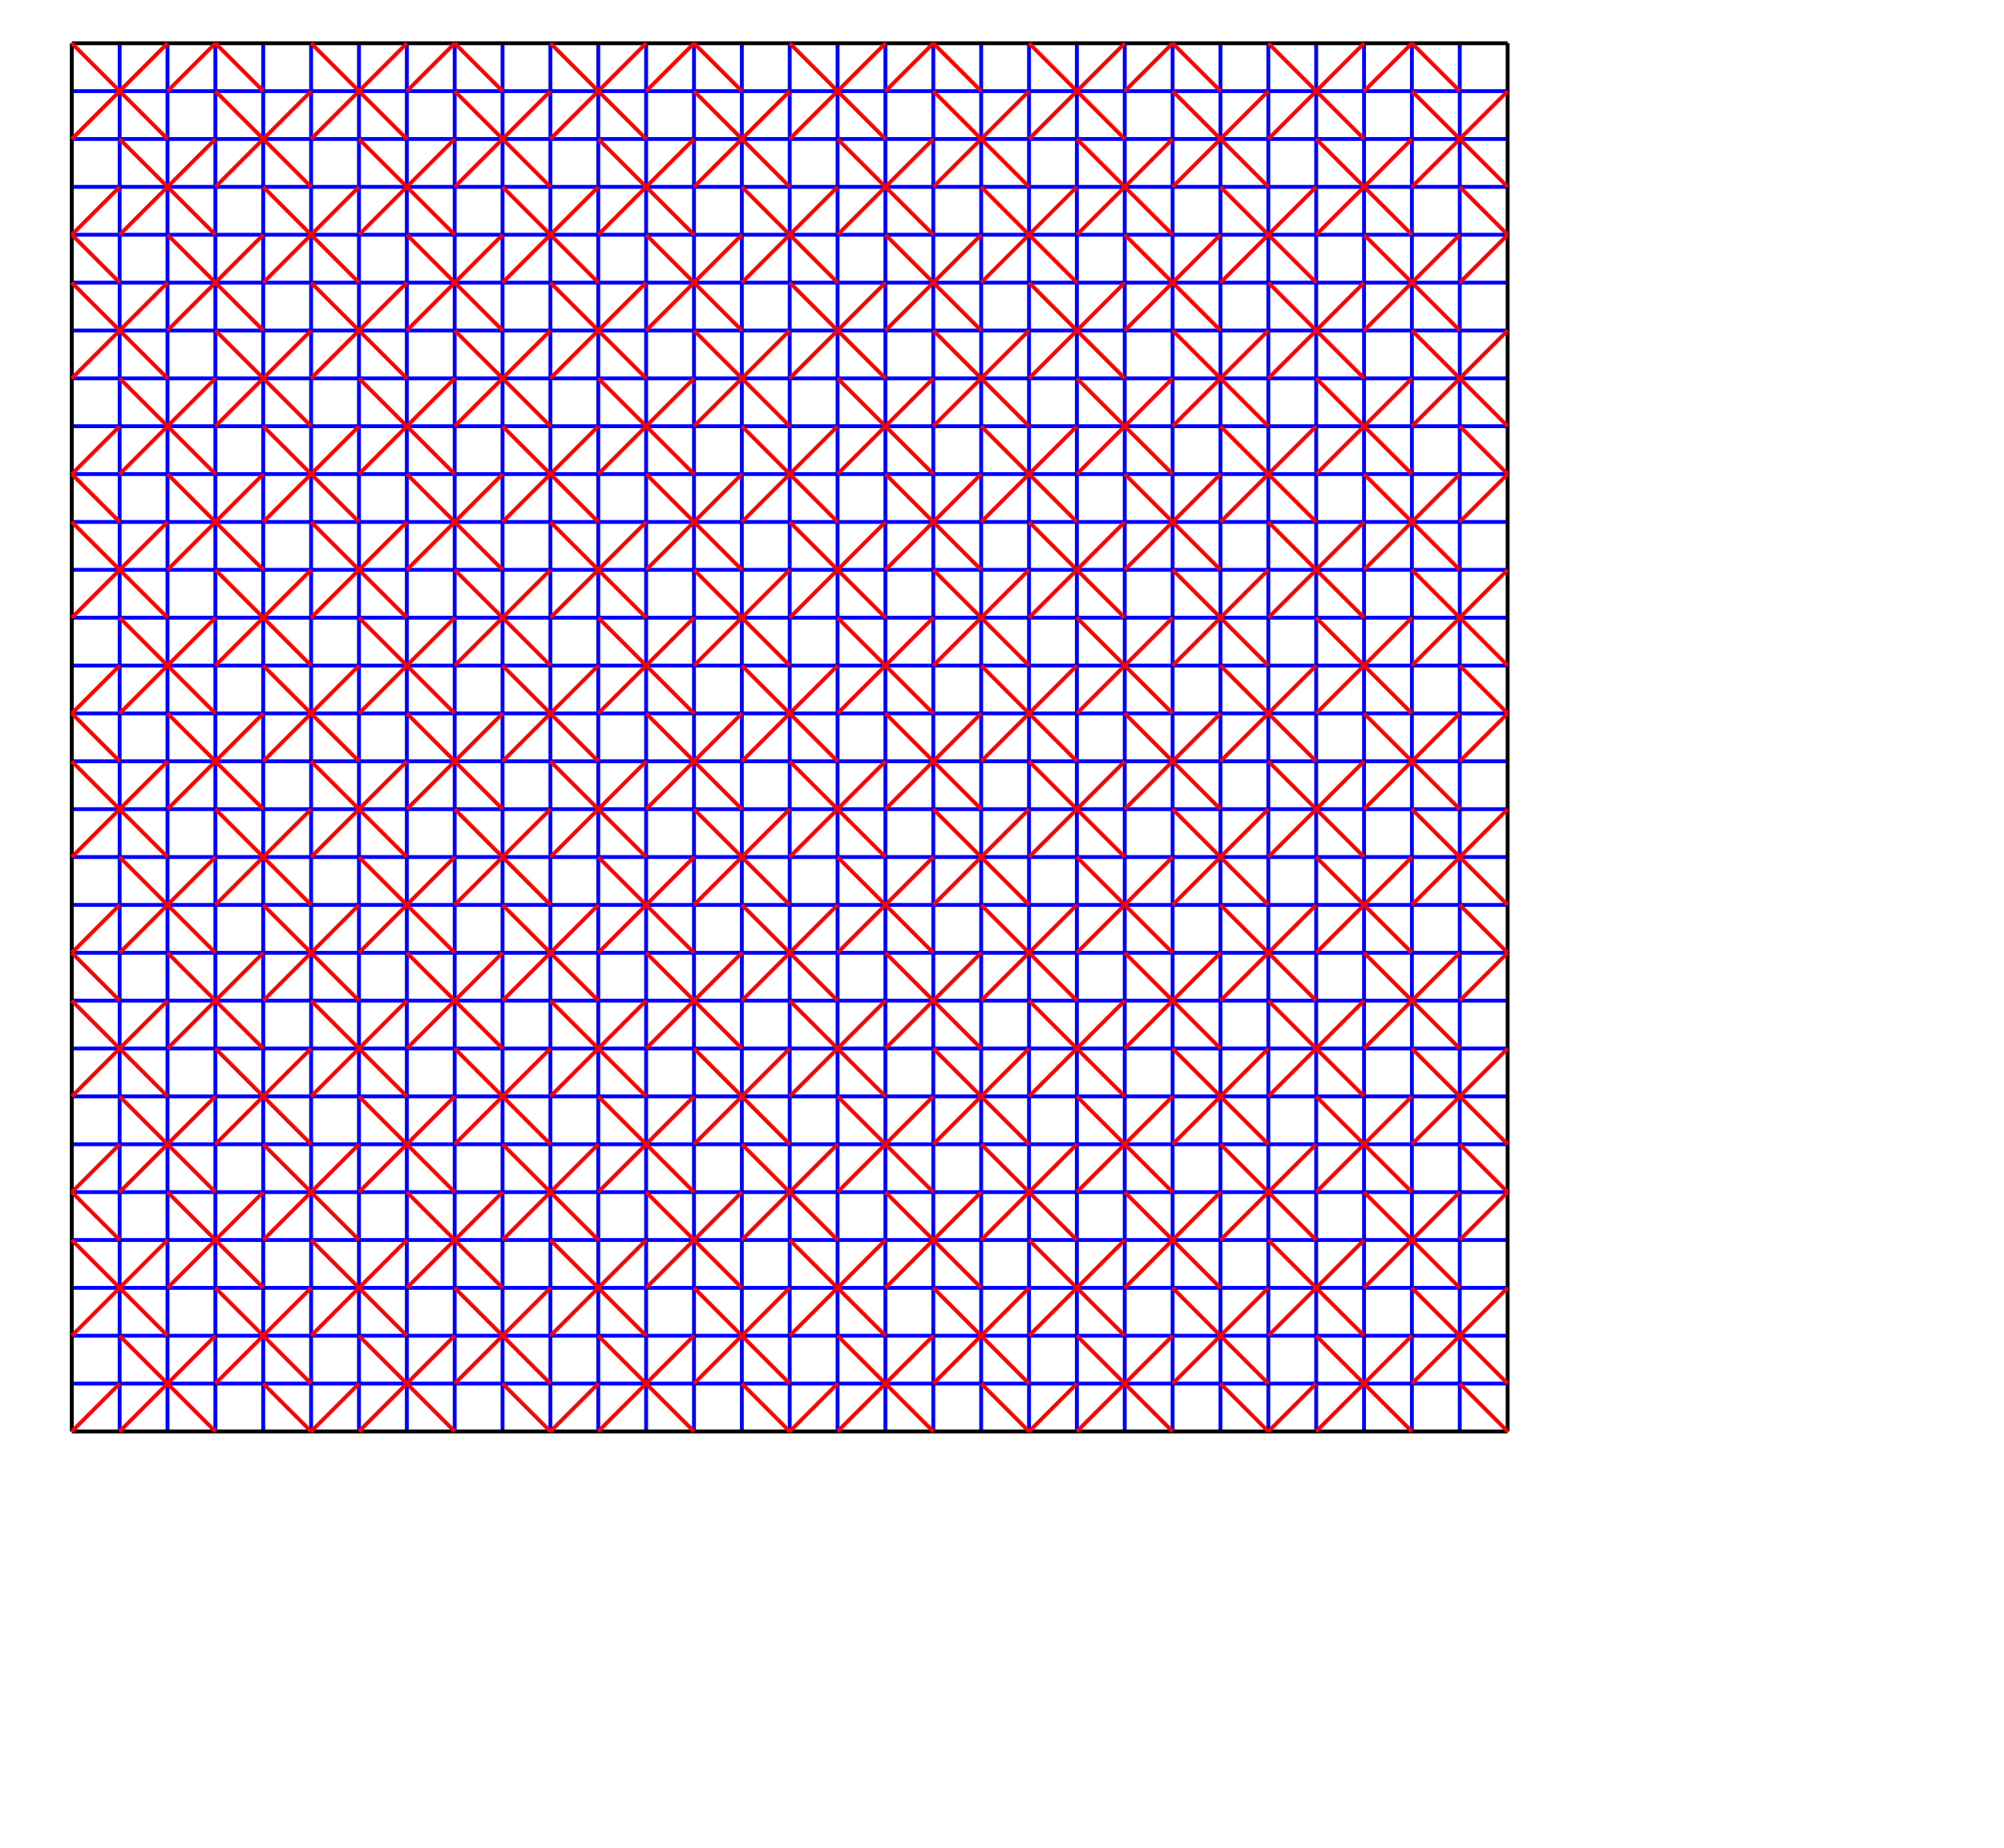
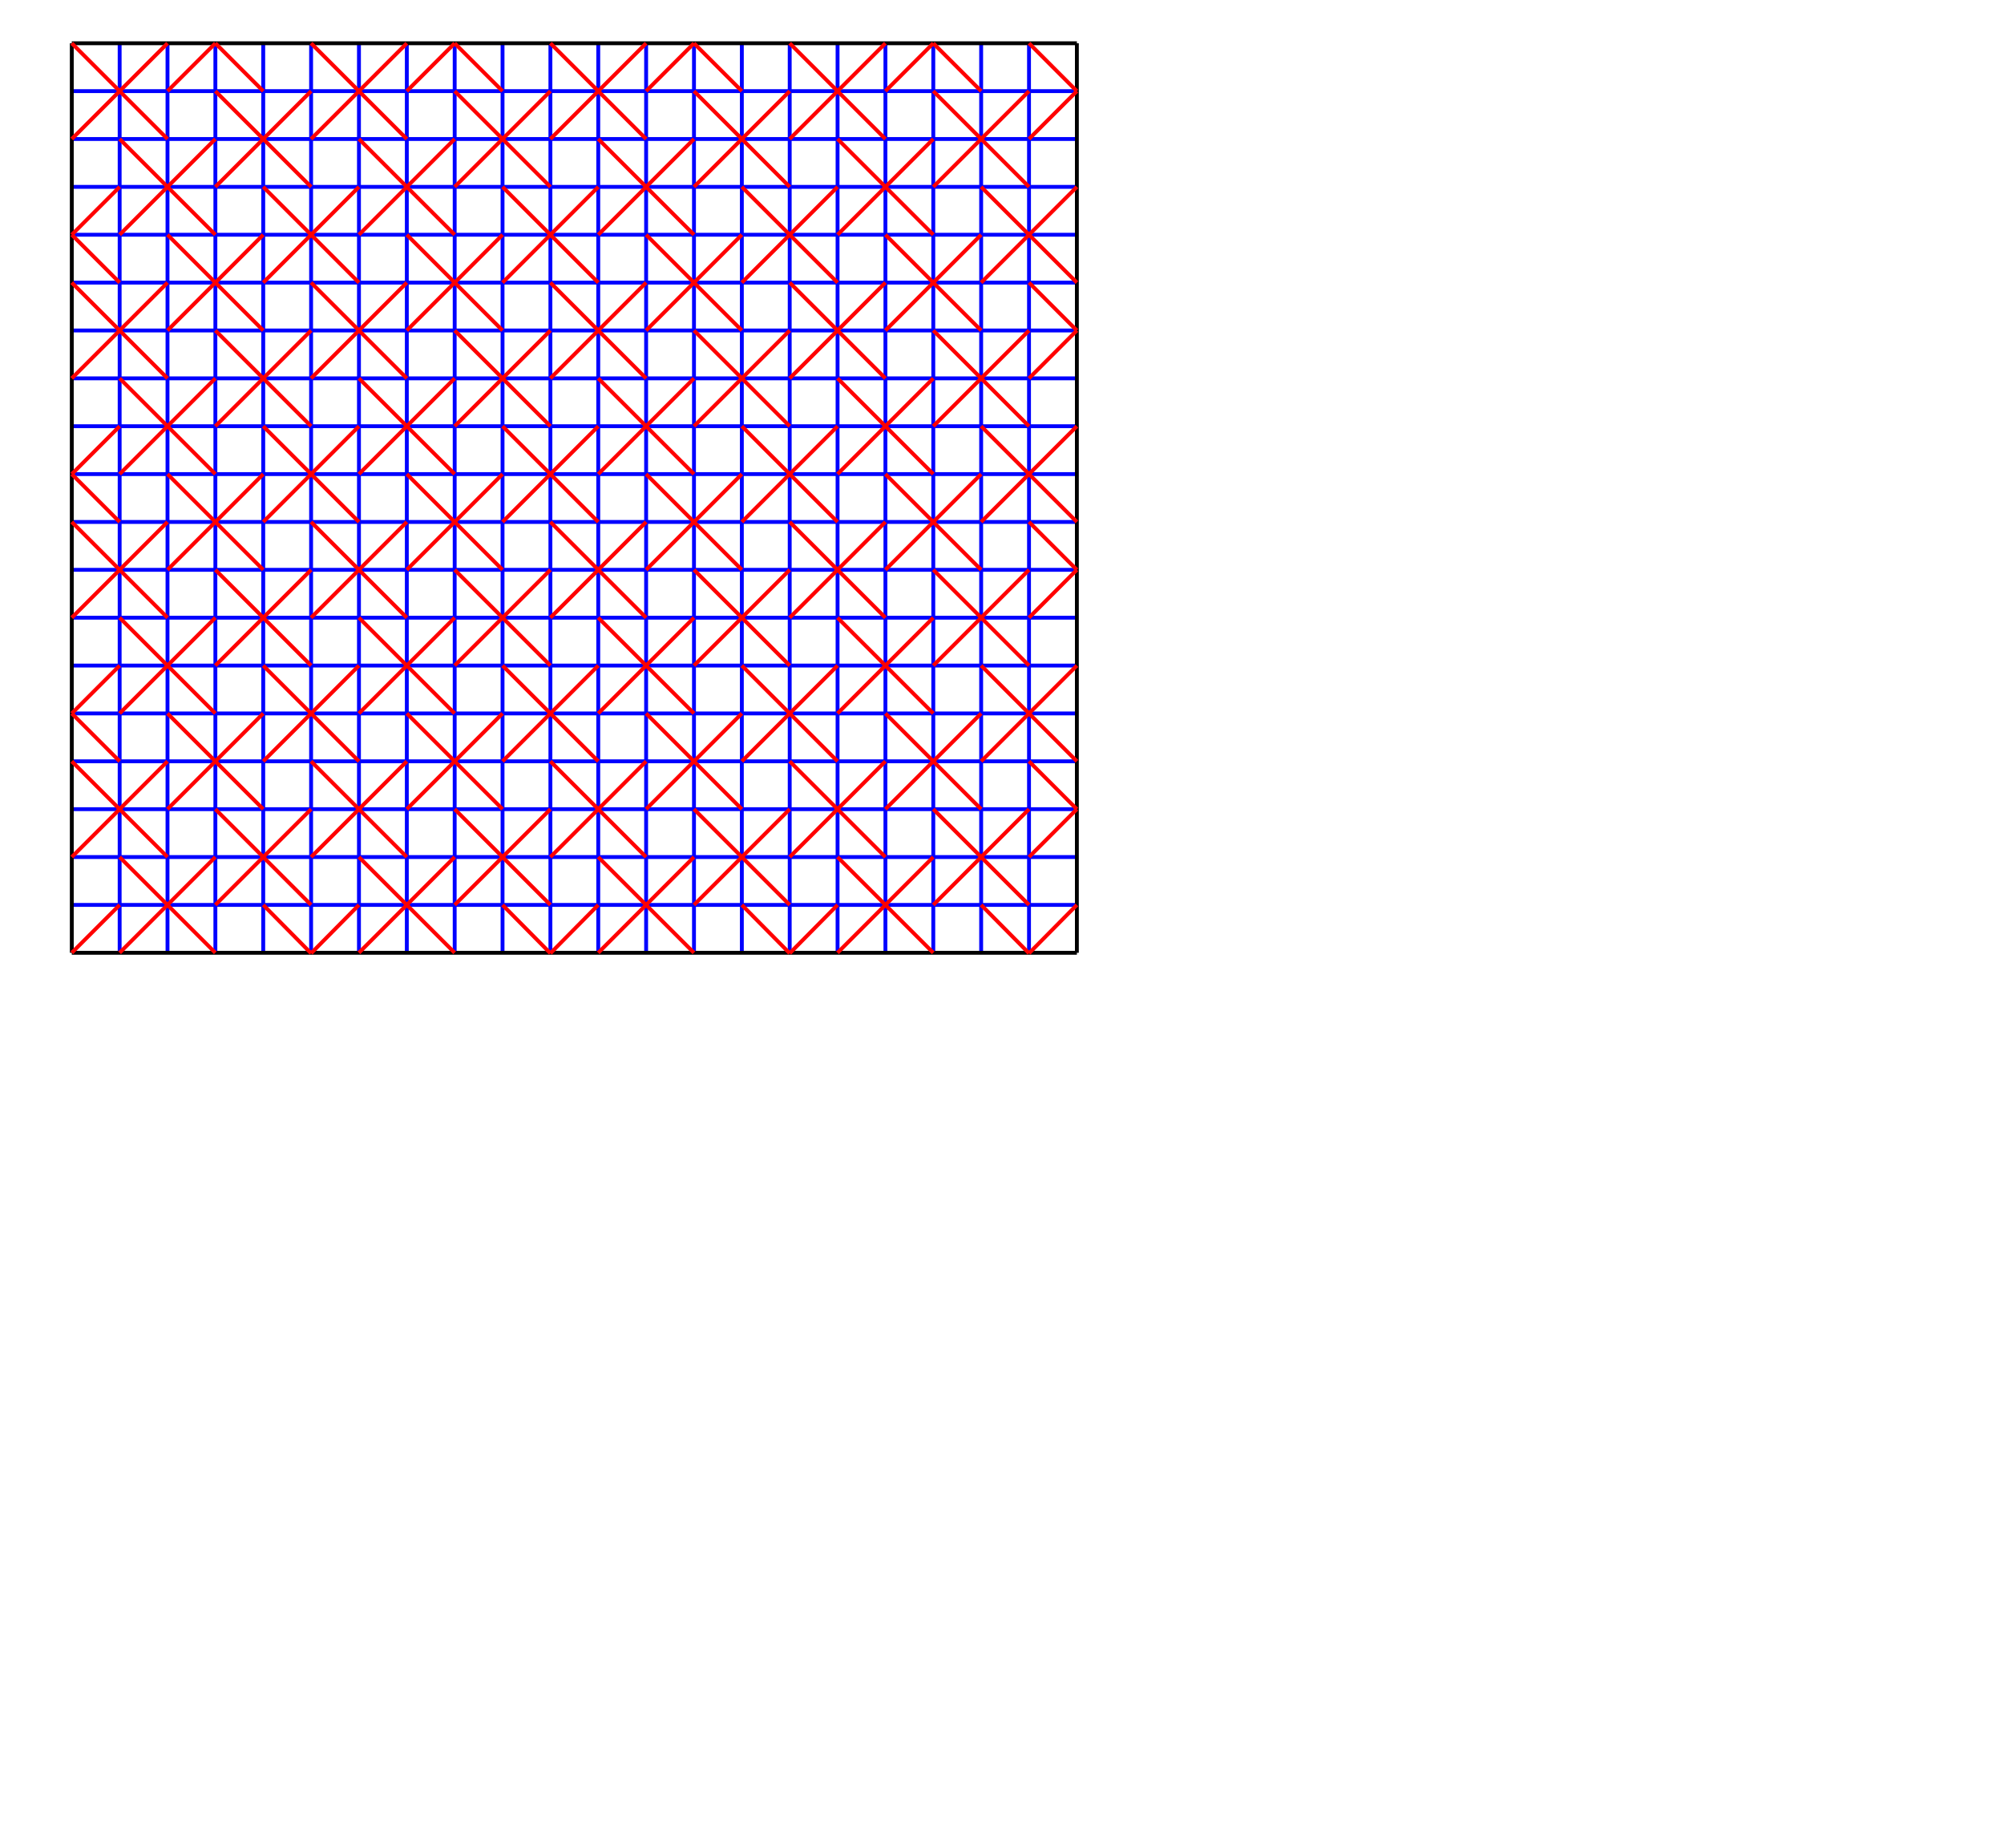
<svg xmlns="http://www.w3.org/2000/svg" version="1.1" id="Layer_1" x="0px" y="0px" width="2261.271px" height="2084px" viewBox="0 0 2261.271 2084" enable-background="new 0 0 2261.271 2084" xml:space="preserve">
-   <path fill="none" stroke="#0000FF" stroke-width="4.357" stroke-miterlimit="10" d="M135.014,48.805v1566.162 M189.019,48.805  v1566.162 M243.024,48.805v1566.162 M297.03,48.805v1566.162 M351.035,48.805v1566.162 M405.041,48.805v1566.162 M459.046,48.805  v1566.162 M513.051,48.805v1566.162 M567.057,48.805v1566.162 M621.062,48.805v1566.162 M675.066,48.805v1566.162 M729.073,48.805  v1566.162 M783.078,48.805v1566.162 M837.083,48.805v1566.162 M891.089,48.805v1566.162 M945.094,48.805v1566.162 M999.1,48.805  v1566.162 M1053.105,48.805v1566.162 M1107.111,48.805v1566.162 M1161.117,48.805v1566.162 M1215.123,48.805v1566.162   M1269.129,48.805v1566.162 M1323.135,48.805v1566.162 M1377.141,48.805v1566.162 M1431.146,48.805v1566.162 M1485.152,48.805  v1566.162 M1539.158,48.805v1566.162 M1593.164,48.805v1566.162 M1647.17,48.805v1566.162 M81.008,1560.962h1620.168   M81.008,1506.956h1620.168 M81.008,1452.951h1620.168 M81.008,1398.945h1620.168 M81.008,1344.939h1620.168 M81.008,1290.936  h1620.168 M81.008,1236.93h1620.168 M81.008,1182.924h1620.168 M81.008,1128.918h1620.168 M81.008,1074.913h1620.168   M81.008,1020.908h1620.168 M81.008,966.902h1620.168 M81.008,912.896h1620.168 M81.008,858.893h1620.168 M81.008,804.887h1620.168   M81.008,750.881h1620.168 M81.008,696.875h1620.168 M81.008,642.869h1620.168 M81.008,588.863h1620.168 M81.008,534.857h1620.168   M81.008,480.852h1620.168 M81.008,426.846h1620.168 M81.008,372.84h1620.168 M81.008,318.834h1620.168 M81.008,264.828h1620.168   M81.008,210.822h1620.168 M81.008,156.816h1620.168 M81.008,102.811h1620.168" />
-   <path fill="none" stroke="#000000" stroke-width="4.357" stroke-miterlimit="10" d="M81.008,48.805v1566.162 M1701.176,48.805  v1566.162 M81.008,1614.967h1620.168 M81.008,48.805h1620.168" />
-   <path fill="none" stroke="#FF0000" stroke-width="4.357" stroke-miterlimit="10" d="M81.008,48.805l108.011,108.012   M81.008,156.816L189.019,48.805 M243.024,48.805l-54.005,54.006 M297.03,102.811l-54.005-54.006 M351.035,210.822L243.024,102.811   M351.035,102.811L243.024,210.822 M351.035,156.816L459.046,48.805 M351.035,48.805l108.011,108.012 M135.014,156.816  l108.011,108.012 M243.024,156.816l-108.01,108.012 M135.014,210.822l-54.006,54.006 M81.008,264.828l54.006,54.006   M189.019,264.828L297.03,372.84 M297.03,264.828L189.019,372.84 M297.03,210.822l108.011,108.012 M405.041,210.822L297.03,318.834   M405.041,156.816l108.011,108.012 M513.051,156.816l-108.01,108.012 M459.046,102.811l54.005-54.006 M567.057,102.811  l-54.005-54.006 M621.062,210.822L513.051,102.811 M621.062,102.811L513.051,210.822 M621.062,156.816L729.073,48.805   M621.062,48.805l108.011,108.012 M675.066,156.816l108.012,108.012 M783.078,156.816L675.066,264.828 M729.073,102.811  l54.005-54.006 M837.083,102.811l-54.005-54.006 M783.078,102.811l108.011,108.012 M891.089,102.811L783.078,210.822   M891.089,156.816L999.1,48.805 M891.089,48.805L999.1,156.816 M945.094,156.816l108.012,108.012 M1053.105,156.816L945.094,264.828   M999.1,102.811l54.006-54.006 M1107.109,102.811l-54.004-54.006 M1161.115,210.822l-108.01-108.012 M1161.115,102.811  l-108.01,108.012 M1161.115,156.816l108.012-108.012 M1269.127,156.816L1161.115,48.805 M1215.121,156.816l108.012,108.012   M1323.133,156.816l-108.012,108.012 M1269.127,102.811l54.006-54.006 M1377.137,102.811l-54.004-54.006 M1323.133,102.811  l108.01,108.012 M1431.143,102.811l-108.01,108.012 M1431.143,156.816l108.012-108.012 M1539.154,156.816L1431.143,48.805   M1485.148,156.816l108.012,108.012 M1593.16,156.816l-108.012,108.012 M243.01,534.857L134.999,426.846 M243.01,426.846  L134.999,534.857 M513.037,534.857L405.026,426.846 M513.037,426.846L405.026,534.857 M783.062,534.857L675.052,426.845   M783.062,426.846L675.052,534.857 M945.079,426.846l108.012,108.012 M1053.091,426.846L945.079,534.857 M1215.105,426.846  l108.013,108.012 M1323.118,426.846l-108.013,108.012 M1485.134,426.846l108.013,108.012 M1593.146,426.846l-108.014,108.012   M134.984,696.875l108.011,108.012 M242.995,696.875L134.984,804.887 M405.011,696.875l108.011,108.012 M513.021,696.875  L405.011,804.887 M675.038,696.875l108.011,108.012 M783.049,696.875L675.038,804.887 M945.064,696.875l108.012,108.012   M1053.076,696.875L945.064,804.887 M1215.092,696.875l108.012,108.012 M1323.104,696.875l-108.012,108.012 M1485.119,696.875  l108.012,108.012 M1593.131,696.875l-108.012,108.012 M134.97,966.904l108.011,108.012 M242.98,966.904l-108.01,108.012   M404.997,966.904l108.011,108.012 M513.007,966.904l-108.011,108.012 M675.023,966.904l108.011,108.012 M783.034,966.904  l-108.011,108.012 M945.05,966.904l108.013,108.012 M1053.062,966.904L945.05,1074.916 M1215.077,966.904l108.012,108.012   M1323.089,966.904l-108.012,108.012 M1593.116,1074.916l-108.013-108.012 M1593.116,966.904l-108.013,108.012 M242.966,1344.945  l-108.011-108.012 M242.966,1236.934l-108.011,108.012 M512.993,1344.945l-108.011-108.012 M512.993,1236.934l-108.011,108.012   M783.02,1344.945l-108.011-108.012 M783.02,1236.934l-108.011,108.012 M945.035,1236.934l108.012,108.012 M1053.047,1236.934  l-108.012,108.012 M1215.062,1236.934l108.012,108.012 M1323.074,1236.934l-108.012,108.012 M1485.09,1236.934l108.012,108.012   M1593.102,1236.934l-108.012,108.012 M134.94,1506.963l108.011,108.012 M242.951,1506.963L134.94,1614.975 M404.967,1506.963  l108.012,108.012 M512.979,1506.963l-108.012,108.012 M674.994,1506.963l108.011,108.012 M674.994,1614.975l108.011-108.012   M945.021,1506.963l108.012,108.012 M1053.032,1506.963L945.02,1614.975 M1215.048,1506.963l108.013,108.012 M1215.048,1614.975  l108.013-108.012 M1485.075,1506.963l108.012,108.012 M1593.087,1506.963l-108.012,108.012 M1539.154,102.811l54.006-54.006   M1647.164,102.811l-54.004-54.006 M1701.17,210.822L1593.16,102.81 M1701.17,102.811l-108.01,108.012 M351.035,318.834  l108.011,108.012 M459.046,318.834L351.035,426.846 M351.035,372.84L243.024,480.852 M243.024,372.84l108.011,108.012   M459.046,264.828L567.057,372.84 M567.057,264.828L459.046,372.84 M567.057,210.822l108.013,108.012 M675.066,210.822  L567.056,318.834 M621.062,318.834l108.011,108.012 M621.062,426.846l108.011-108.012 M621.062,372.84L513.051,480.852   M513.051,372.84l108.012,108.012 M729.073,264.828l108.01,108.012 M837.083,264.828L729.073,372.84 M837.083,210.822  l108.01,108.012 M945.094,210.822l-108.01,108.012 M891.089,318.834L999.1,426.846 M999.1,318.834L891.089,426.846 M891.089,372.84  L783.078,480.852 M891.089,480.852L783.078,372.84 M999.1,264.828l108.01,108.012 M1107.109,264.828L999.1,372.84 M1107.109,210.822  l108.012,108.012 M1215.121,210.822l-108.012,108.012 M1269.127,426.846l-108.012-108.012 M1269.127,318.834l-108.012,108.012   M1161.115,372.84l-108.01,108.012 M1161.115,480.852l-108.01-108.012 M1269.127,264.828l108.01,108.012 M1377.137,264.828  l-108.01,108.012 M1377.137,210.822l108.012,108.012 M1485.148,210.822l-108.014,108.012 M1539.154,426.846l-108.012-108.012   M1539.154,318.834l-108.012,108.012 M1323.133,480.852l108.01-108.012 M1431.143,480.852l-108.01-108.012 M1539.154,264.828  l108.01,108.012 M1647.164,264.828l-108.01,108.012 M1647.164,210.822l54.012,54.006 M1701.176,264.828l-54.012,54.006   M1701.17,372.84l-108.01,108.012 M1701.17,480.852L1593.16,372.84 M189.019,318.834L81.008,426.846 M189.019,426.846  L81.008,318.834 M135.011,480.852l-54.006,54.006 M135.011,588.863l-54.006-54.006 M189.016,534.857l108.011,108.012   M297.027,534.857L189.016,642.869 M297.027,480.852l108.011,108.014 M405.038,480.852L297.027,588.863 M351.032,588.863  l108.011,108.012 M459.043,588.863L351.032,696.875 M351.032,642.869L243.021,750.881 M243.021,642.869l108.011,108.012   M459.043,534.857l108.011,108.012 M567.054,534.857L459.043,642.869 M567.054,480.852l108.011,108.014 M675.064,480.852  L567.054,588.863 M621.059,588.863L729.07,696.875 M621.059,696.875L729.07,588.863 M621.059,642.869L513.048,750.881   M513.048,642.869l108.011,108.012 M729.07,534.857l108.011,108.012 M837.081,534.857L729.07,642.869 M837.081,480.852  l108.01,108.014 M945.091,480.852l-108.01,108.014 M891.086,588.863l108.011,108.012 M891.086,696.875l108.011-108.012   M891.086,642.869L783.075,750.881 M783.075,642.869l108.011,108.012 M999.097,534.857l108.011,108.012 M1107.107,534.857  L999.097,642.869 M1107.107,480.852l108.011,108.014 M1215.118,480.852l-108.011,108.014 M1161.112,588.863l108.012,108.012   M1269.124,588.863l-108.012,108.012 M1161.112,642.869l-108.011,108.012 M1161.112,750.881l-108.011-108.012 M1269.124,534.857  l108.01,108.012 M1377.134,534.857l-108.01,108.012 M1377.134,480.852l108.013,108.014 M1485.146,480.852l-108.014,108.014   M1431.141,588.863l108.012,108.012 M1539.15,588.863l-108.01,108.012 M1323.13,750.881l108.011-108.012 M1431.141,750.881  L1323.13,642.869 M1539.15,534.857l108.011,108.012 M1647.161,534.857L1539.15,642.869 M1647.161,480.852l54.012,54.006   M1701.173,534.857l-54.012,54.006 M1701.167,642.869l-108.01,108.012 M1701.167,750.881l-108.01-108.012 M189.016,588.863  L81.005,696.875 M81.005,588.863l108.011,108.012 M135.008,750.881l-54.006,54.006 M81.002,804.887l54.006,54.006 M189.013,804.887  l108.011,108.012 M297.024,804.887L189.013,912.898 M297.024,750.881l108.011,108.012 M405.035,750.881L297.024,858.893   M351.029,858.893L459.04,966.904 M459.04,858.893L351.029,966.904 M351.029,912.898l-108.01,108.012 M243.019,912.898  L351.03,1020.91 M459.04,804.887l108.011,108.012 M567.051,804.887L459.04,912.898 M567.051,750.881l108.012,108.012   M675.062,750.881L567.051,858.893 M621.056,858.893l108.011,108.014 M621.056,966.904l108.011-108.012 M621.056,912.898  L513.045,1020.91 M513.045,912.898l108.011,108.012 M729.066,804.887l108.012,108.012 M837.078,804.887L729.066,912.898   M837.078,750.881l108.01,108.012 M945.088,750.881l-108.01,108.012 M891.083,858.893l108.011,108.014 M891.083,966.904  l108.011-108.012 M891.083,912.898L783.072,1020.91 M783.072,912.898l108.011,108.012 M999.094,804.887l108.012,108.012   M1107.104,804.887l-108.01,108.012 M1107.104,750.881l108.013,108.012 M1215.115,750.881l-108.012,108.012 M1161.109,858.893  l108.012,108.014 M1269.121,858.893l-108.012,108.014 M1161.109,912.898L1053.1,1020.91 M1161.109,1020.91L1053.1,912.898   M1269.121,804.887l108.01,108.012 M1377.131,804.887l-108.01,108.012 M1377.131,750.881l108.012,108.012 M1485.143,750.881  l-108.012,108.012 M1431.137,858.893l108.012,108.014 M1539.148,858.893l-108.014,108.014 M1431.137,912.898l-108.01,108.012   M1431.137,1020.91l-108.01-108.012 M1539.148,804.887l108.01,108.012 M1647.158,804.887l-108.01,108.012 M1647.158,750.881  l54.012,54.006 M1701.17,804.887l-54.012,54.006 M1701.164,912.898l-108.01,108.012 M1701.164,1020.91l-108.01-108.012   M189.013,858.893L81.002,966.904 M81.002,858.893l108.011,108.014 M80.999,1074.916l54.006-54.006 M80.999,1074.916l54.006,54.006   M189.01,1074.916l108.011,108.012 M297.021,1074.916L189.01,1182.928 M297.021,1020.91l108.011,108.012 M405.032,1020.91  l-108.011,108.012 M351.026,1128.922l108.011,108.012 M459.037,1128.922l-108.011,108.012 M351.026,1182.928l-108.011,108.012   M351.026,1290.939l-108.011-108.014 M459.037,1074.916l108.011,108.012 M567.048,1074.916l-108.011,108.012 M567.048,1020.91  l108.011,108.012 M675.059,1020.91l-108.011,108.012 M621.053,1128.922l108.012,108.012 M621.053,1236.934l108.012-108.012   M621.053,1182.928l-108.011,108.012 M621.053,1290.939l-108.011-108.014 M729.064,1074.916l108.011,108.012 M837.075,1074.916  l-108.011,108.012 M837.075,1020.91l108.01,108.012 M945.085,1020.91l-108.01,108.012 M891.08,1128.922l108.011,108.012   M891.08,1236.934l108.011-108.012 M891.08,1182.928l-108.011,108.012 M783.068,1182.928l108.012,108.012 M999.091,1074.916  l108.011,108.012 M1107.102,1074.916l-108.011,108.012 M1107.102,1020.91l108.013,108.012 M1215.112,1020.91l-108.011,108.012   M1269.118,1236.934l-108.013-108.012 M1269.118,1128.922l-108.013,108.012 M1161.105,1182.928l-108.011,108.012 M1161.105,1290.939  l-108.011-108.014 M1269.118,1074.916l108.01,108.012 M1377.128,1074.916l-108.01,108.012 M1377.128,1020.91l108.013,108.012   M1485.141,1020.91l-108.013,108.012 M1431.134,1128.922l108.013,108.012 M1539.146,1128.922l-108.014,108.012 M1431.134,1182.928  l-108.01,108.012 M1431.134,1290.939l-108.01-108.014 M1539.146,1074.916l108.01,108.012 M1647.155,1074.916l-108.011,108.012   M1647.155,1020.91l54.012,54.006 M1701.167,1074.916l-54.012,54.006 M1701.161,1182.928l-108.011,108.012 M1701.161,1290.939  l-108.011-108.014 M189.01,1128.922L80.999,1236.934 M80.999,1128.922l108.011,108.012 M80.996,1344.945l54.006-54.006   M80.996,1344.945l54.006,54.006 M189.007,1344.945l108.011,108.012 M297.018,1344.945l-108.011,108.012 M297.018,1290.939  l108.011,108.012 M405.029,1290.939l-108.011,108.012 M351.023,1398.951l108.011,108.012 M459.034,1398.951l-108.011,108.012   M351.023,1452.957l-108.013,108.012 M351.023,1560.969l-108.013-108.012 M459.034,1344.945l108.011,108.012 M567.045,1344.945  l-108.011,108.012 M567.045,1290.939l108.011,108.012 M675.057,1290.939l-108.012,108.012 M621.05,1398.951l108.011,108.012   M729.061,1398.951L621.05,1506.963 M621.05,1452.957l-108.01,108.012 M621.05,1560.969l-108.01-108.012 M729.061,1344.945  l108.013,108.012 M837.072,1344.945l-108.012,108.012 M837.072,1290.939l108.01,108.012 M945.082,1290.939l-108.01,108.012   M891.077,1398.951l108.011,108.012 M999.088,1398.951l-108.011,108.012 M891.077,1452.957l-108.011,108.012 M891.077,1560.969  l-108.011-108.012 M999.088,1344.945l108.012,108.012 M1107.1,1344.945l-108.012,108.012 M1107.1,1290.939l108.01,108.012   M1215.109,1290.939l-108.012,108.012 M1161.104,1398.951l108.014,108.012 M1269.115,1398.951l-108.012,108.012 M1161.104,1452.957  l-108.01,108.012 M1161.104,1560.969l-108.01-108.012 M1377.125,1452.957l-108.01-108.012 M1377.125,1344.945l-108.01,108.012   M1377.125,1290.939l108.012,108.012 M1485.137,1290.939l-108.012,108.012 M1431.131,1398.951l108.012,108.012 M1539.143,1398.951  l-108.012,108.012 M1431.131,1452.957l-108.01,108.012 M1431.131,1560.969l-108.01-108.012 M1647.152,1452.957l-108.01-108.012   M1647.152,1344.945l-108.01,108.012 M1701.164,1344.945l-54.012-54.006 M1701.164,1344.945l-54.012,54.006 M1701.158,1452.957  l-108.01,108.012 M1701.158,1560.969l-108.01-108.012 M189.007,1398.951L80.996,1506.963 M80.996,1398.951l108.011,108.012   M80.993,1614.975l54.006-54.006 M297.015,1560.969l54.02,53.998 M405.026,1560.969l-53.991,53.998 M567.042,1560.969l54.021,53.998   M675.053,1560.969l-53.99,53.998 M837.068,1560.969l54.021,53.998 M891.089,1614.967l53.99-53.998 M1107.096,1560.969  l54.021,53.998 M1215.105,1560.969l-53.988,53.998 M1377.122,1560.969l54.024,53.998 M1485.134,1560.969l-53.987,53.998   M1701.161,1614.975l-54.013-54.006" />
+   <path fill="none" stroke="#0000FF" stroke-width="4.357" stroke-miterlimit="10" d="M135.014,48.805v1026.698 M189.019,48.805  v1026.698 M243.024,48.805v1026.698 M297.03,48.805v1026.698 M351.035,48.805v1026.698 M405.041,48.805v1026.698 M459.046,48.805  v1026.698 M513.051,48.805v1026.698 M567.057,48.805v1026.698 M621.062,48.805v1026.698 M675.066,48.805v1026.698 M729.073,48.805  v1026.698 M783.078,48.805v1026.698 M837.083,48.805v1026.698 M891.089,48.805v1026.698 M945.094,48.805v1026.698 M999.1,48.805  v1026.698 M1053.105,48.805v1026.698 M1107.111,48.805v1026.698 M1161.117,48.805v1026.698 M81.008,1020.908h1134.084   M81.008,966.902h1134.084 M81.008,912.896h1134.084 M81.008,858.893h1134.084 M81.008,804.887h1134.084 M81.008,750.881h1134.084   M81.008,696.875h1134.084 M81.008,642.869h1134.084 M81.008,588.863h1134.084 M81.008,534.857h1134.084 M81.008,480.852h1134.084   M81.008,426.846h1134.084 M81.008,372.84h1134.084 M81.008,318.834h1134.084 M81.008,264.828h1134.084 M81.008,210.822h1134.084   M81.008,156.816h1134.084 M81.008,102.811h1134.084" />
+   <path fill="none" stroke="#000000" stroke-width="4.357" stroke-miterlimit="10" d="M81.008,48.805v1026.111 M1215.121,48.805  v1026.111 M81.008,1074.916h1134.113 M81.008,48.805h1134.113" />
+   <path fill="none" stroke="#FF0000" stroke-width="4.357" stroke-miterlimit="10" d="M81.008,48.805l108.011,108.012   M81.008,156.816L189.019,48.805 M243.024,48.805l-54.005,54.006 M297.03,102.811l-54.005-54.006 M351.035,210.822L243.024,102.811   M351.035,102.811L243.024,210.822 M351.035,156.816L459.046,48.805 M351.035,48.805l108.011,108.012 M135.014,156.816  l108.011,108.012 M243.024,156.816l-108.01,108.012 M135.014,210.822l-54.006,54.006 M81.008,264.828l54.006,54.006   M189.019,264.828L297.03,372.84 M297.03,264.828L189.019,372.84 M297.03,210.822l108.011,108.012 M405.041,210.822L297.03,318.834   M405.041,156.816l108.011,108.012 M513.051,156.816l-108.01,108.012 M459.046,102.811l54.005-54.006 M567.057,102.811  l-54.005-54.006 M621.062,210.822L513.051,102.811 M621.062,102.811L513.051,210.822 M621.062,156.816L729.073,48.805   M621.062,48.805l108.011,108.012 M675.066,156.816l108.012,108.012 M783.078,156.816L675.066,264.828 M729.073,102.811  l54.005-54.006 M837.083,102.811l-54.005-54.006 M783.078,102.811l108.011,108.012 M891.089,102.811L783.078,210.822   M891.089,156.816L999.1,48.805 M891.089,48.805L999.1,156.816 M945.094,156.816l108.012,108.012 M1053.105,156.816L945.094,264.828   M999.1,102.811l54.006-54.006 M1107.109,102.811l-54.004-54.006 M1161.115,210.822l-108.01-108.012 M1161.115,102.811  l-108.01,108.012 M1161.115,156.816l53.977-54.005 M1215.092,102.811l-53.977-54.006 M243.01,534.857L134.999,426.846   M243.01,426.846L134.999,534.857 M513.037,534.857L405.026,426.846 M513.037,426.846L405.026,534.857 M783.062,534.857  L675.052,426.845 M783.062,426.846L675.052,534.857 M945.079,426.846l108.012,108.012 M1053.091,426.846L945.079,534.857   M134.984,696.875l108.011,108.012 M242.995,696.875L134.984,804.887 M405.011,696.875l108.011,108.012 M513.021,696.875  L405.011,804.887 M675.038,696.875l108.011,108.012 M783.049,696.875L675.038,804.887 M945.064,696.875l108.012,108.012   M1053.076,696.875L945.064,804.887 M134.97,966.904l108.011,108.012 M242.98,966.904l-108.01,108.012 M404.997,966.904  l108.011,108.012 M513.007,966.904l-108.011,108.012 M675.023,966.904l108.011,108.012 M783.034,966.904l-108.011,108.012   M945.05,966.904l108.013,108.012 M1053.062,966.904L945.05,1074.916 M351.035,318.834l108.011,108.012 M459.046,318.834  L351.035,426.846 M351.035,372.84L243.024,480.852 M243.024,372.84l108.011,108.012 M459.046,264.828L567.057,372.84   M567.057,264.828L459.046,372.84 M567.057,210.822L675.07,318.834 M675.066,210.822L567.056,318.834 M621.062,318.834  l108.011,108.012 M621.062,426.846l108.011-108.012 M621.062,372.84L513.051,480.852 M513.051,372.84l108.012,108.012   M729.073,264.828l108.01,108.012 M837.083,264.828L729.073,372.84 M837.083,210.822l108.01,108.012 M945.094,210.822  l-108.01,108.012 M891.089,318.834L999.1,426.846 M999.1,318.834L891.089,426.846 M891.089,372.84L783.078,480.852 M891.089,480.852  L783.078,372.84 M999.1,264.828l108.01,108.012 M1107.109,264.828L999.1,372.84 M1107.109,210.822l108.012,108.012   M1215.121,210.822l-108.012,108.012 M1161.115,318.834l53.977,54.006 M1215.092,372.84l-53.977,54.006 M1161.115,372.84  l-108.01,108.012 M1161.115,480.852l-108.01-108.012 M189.019,318.834L81.008,426.846 M189.019,426.846L81.008,318.834   M135.011,480.852l-54.006,54.006 M135.011,588.863l-54.006-54.006 M189.016,534.857l108.011,108.012 M297.027,534.857  L189.016,642.869 M297.027,480.852l108.011,108.015 M405.038,480.852L297.027,588.863 M351.032,588.863l108.011,108.012   M459.043,588.863L351.032,696.875 M351.032,642.869L243.021,750.881 M243.021,642.869l108.011,108.012 M459.043,534.857  l108.011,108.012 M567.054,534.857L459.043,642.869 M567.054,480.852l108.011,108.015 M675.064,480.852L567.054,588.863   M621.059,588.863L729.07,696.875 M621.059,696.875L729.07,588.863 M621.059,642.869L513.048,750.881 M513.048,642.869  l108.011,108.012 M729.07,534.857l108.011,108.012 M837.081,534.857L729.07,642.869 M837.081,480.852l108.01,108.015   M945.091,480.852l-108.01,108.015 M891.086,588.863l108.011,108.012 M891.086,696.875l108.011-108.012 M891.086,642.869  L783.075,750.881 M783.075,642.869l108.011,108.012 M999.097,534.857l108.011,108.012 M1107.107,534.857L999.097,642.869   M1107.107,480.852l108.011,108.015 M1215.118,480.852l-108.011,108.015 M1161.112,588.863l53.979,54.006 M1215.092,642.869  l-53.979,54.006 M1161.112,642.869l-108.011,108.012 M1161.112,750.881l-108.011-108.012 M189.016,588.863L81.005,696.875   M81.005,588.863l108.011,108.012 M135.008,750.881l-54.006,54.006 M81.002,804.887l54.006,54.006 M189.013,804.887l108.011,108.012   M297.024,804.887L189.013,912.898 M297.024,750.881l108.011,108.012 M405.035,750.881L297.024,858.893 M351.029,858.893  L459.04,966.904 M459.04,858.893L351.029,966.904 M351.029,912.898l-108.01,108.012 M243.019,912.898L351.03,1020.91   M459.04,804.887l108.011,108.012 M567.051,804.887L459.04,912.898 M567.051,750.881l108.012,108.012 M675.062,750.881  L567.051,858.893 M621.056,858.893l108.011,108.015 M621.056,966.904l108.011-108.012 M621.056,912.898L513.045,1020.91   M513.045,912.898l108.011,108.012 M729.066,804.887l108.012,108.012 M837.078,804.887L729.066,912.898 M837.078,750.881  l108.01,108.012 M945.088,750.881l-108.01,108.012 M891.083,858.893l108.011,108.015 M891.083,966.904l108.011-108.012   M891.083,912.898L783.072,1020.91 M783.072,912.898l108.011,108.012 M999.094,804.887l108.012,108.012 M1107.104,804.887  l-108.01,108.012 M1107.104,750.881l108.014,108.012 M1215.115,750.881l-108.012,108.012 M1215.092,912.896l-53.982-54.004   M1215.092,912.896l-53.982,54.011 M1161.109,912.898L1053.1,1020.91 M1161.109,1020.91L1053.1,912.898 M189.013,858.893  L81.002,966.904 M81.002,858.893l108.011,108.015 M80.999,1074.916l54.006-54.006 M297.021,1020.91l54.014,54.593 M405.032,1020.91  l-53.997,54.593 M567.048,1020.91l54.015,54.593 M621.062,1075.503l53.996-54.593 M837.075,1020.91l54.014,54.593 M945.085,1020.91  l-53.996,54.593 M1107.102,1020.91l54.016,54.593 M1215.112,1020.91l-53.995,54.593" />
</svg>
